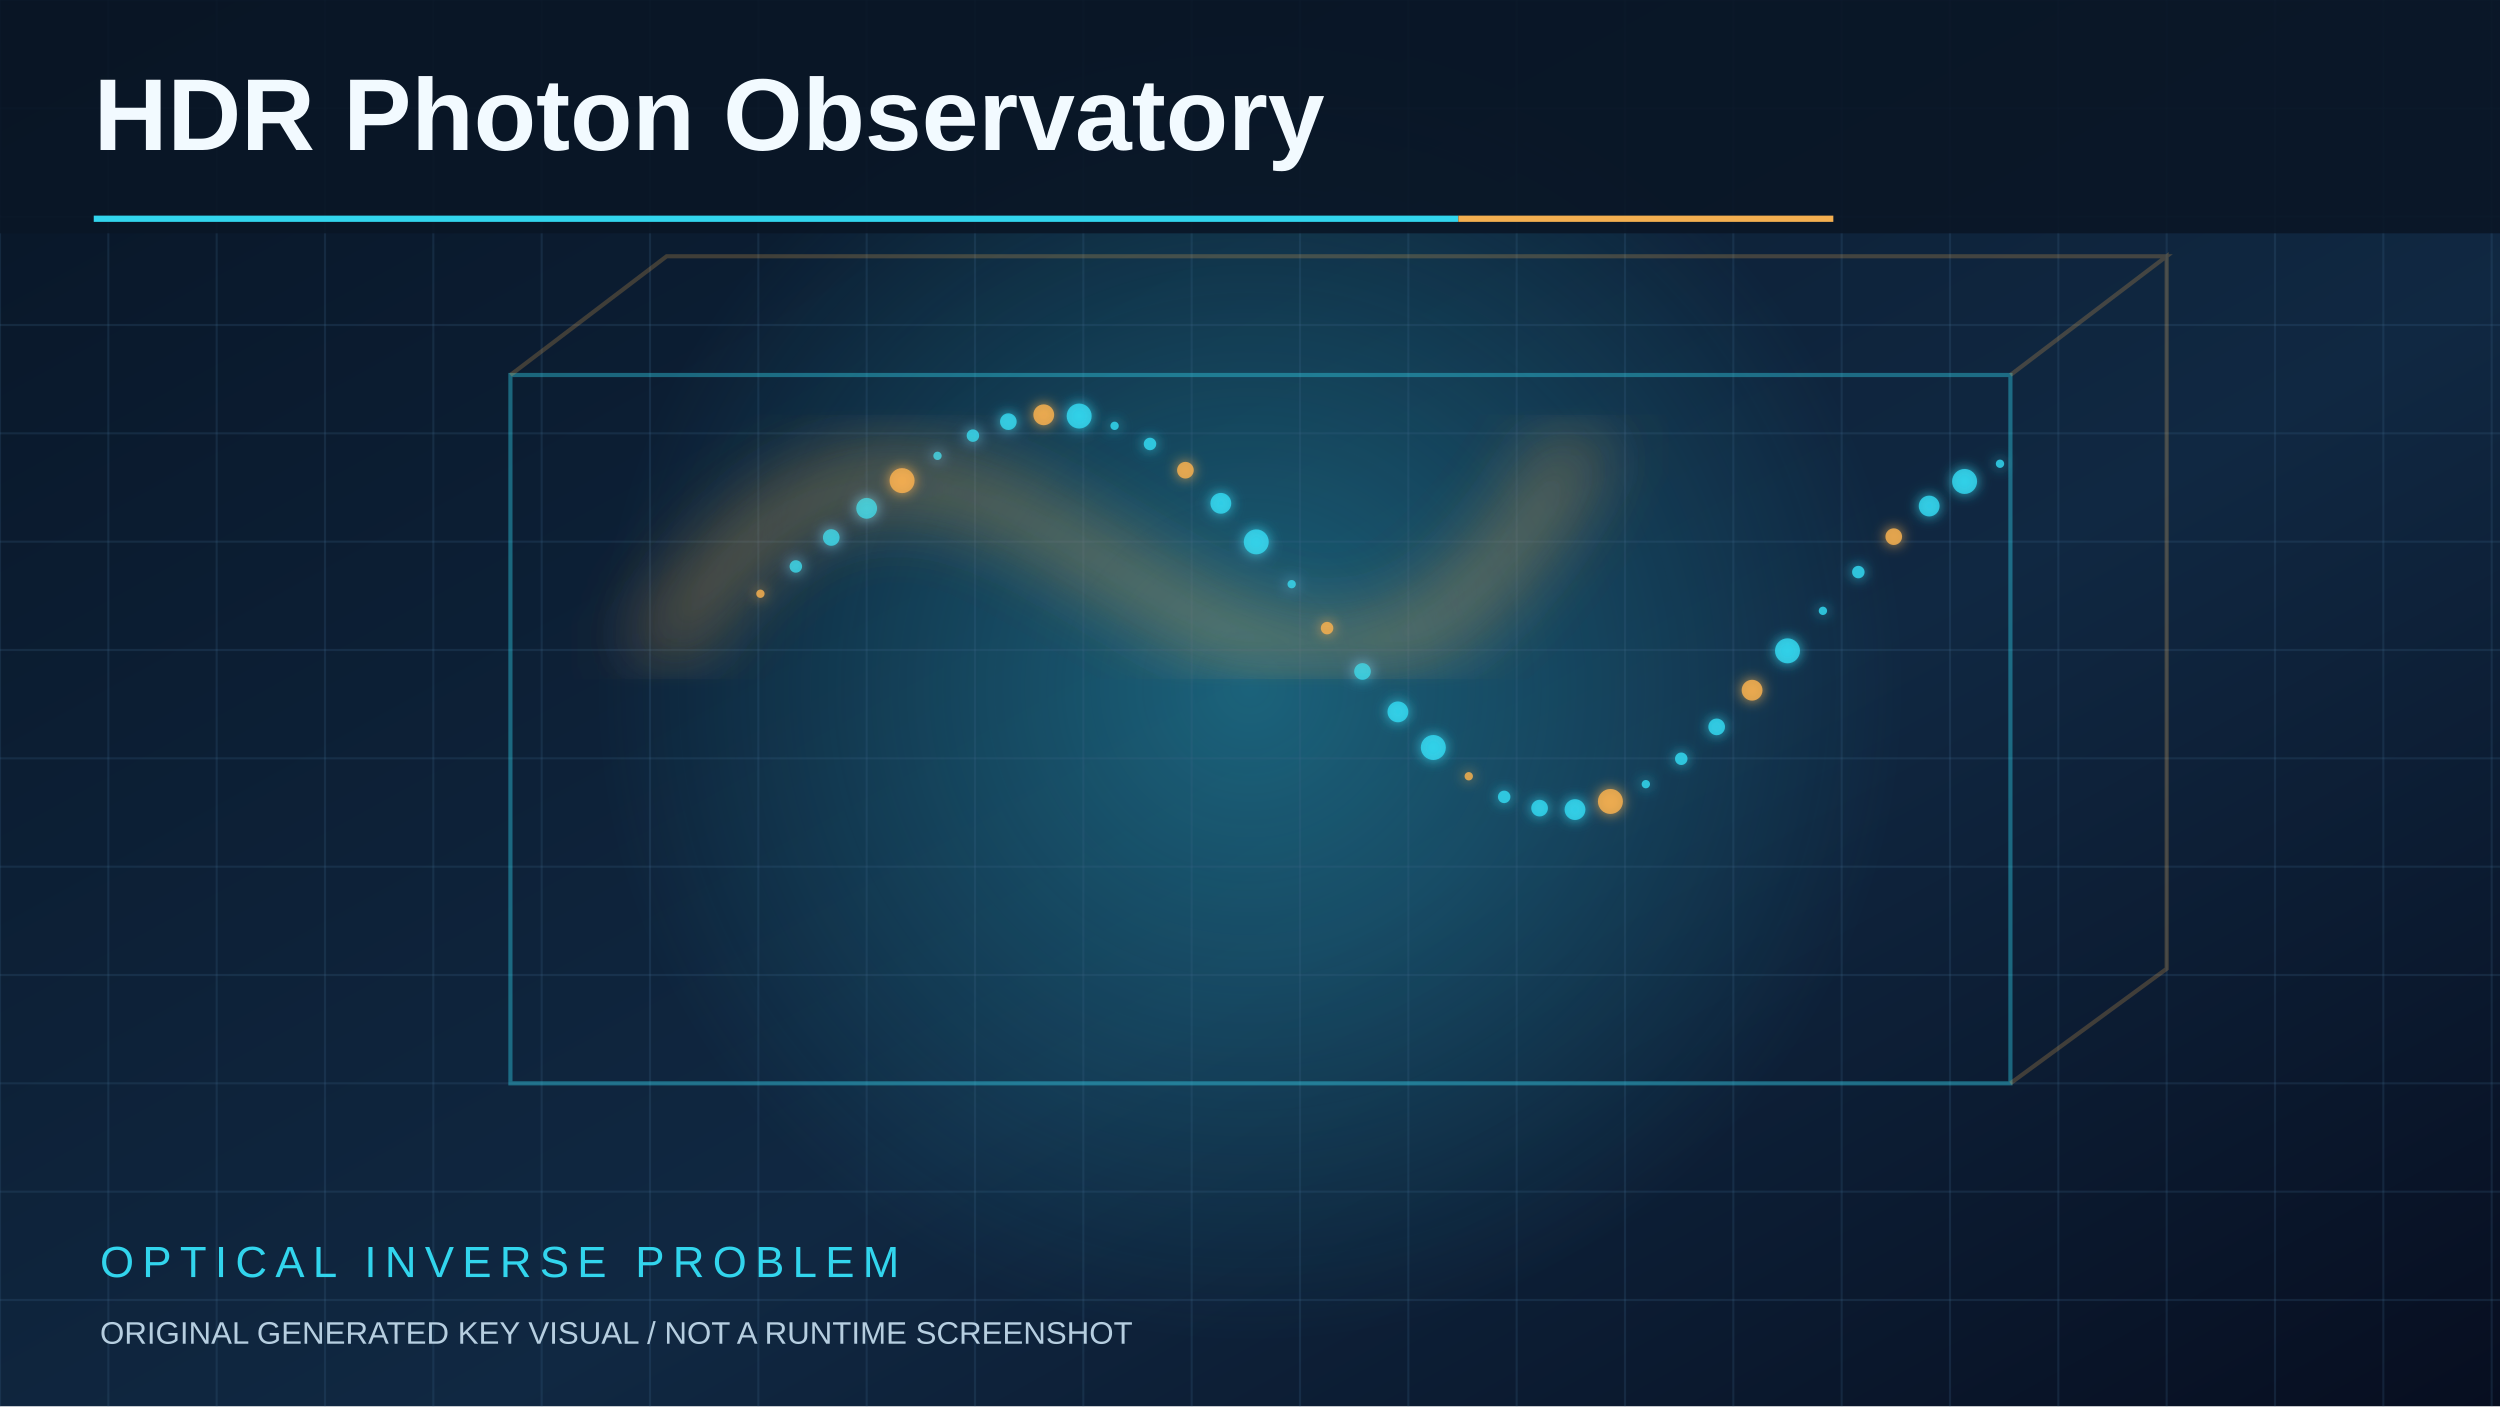
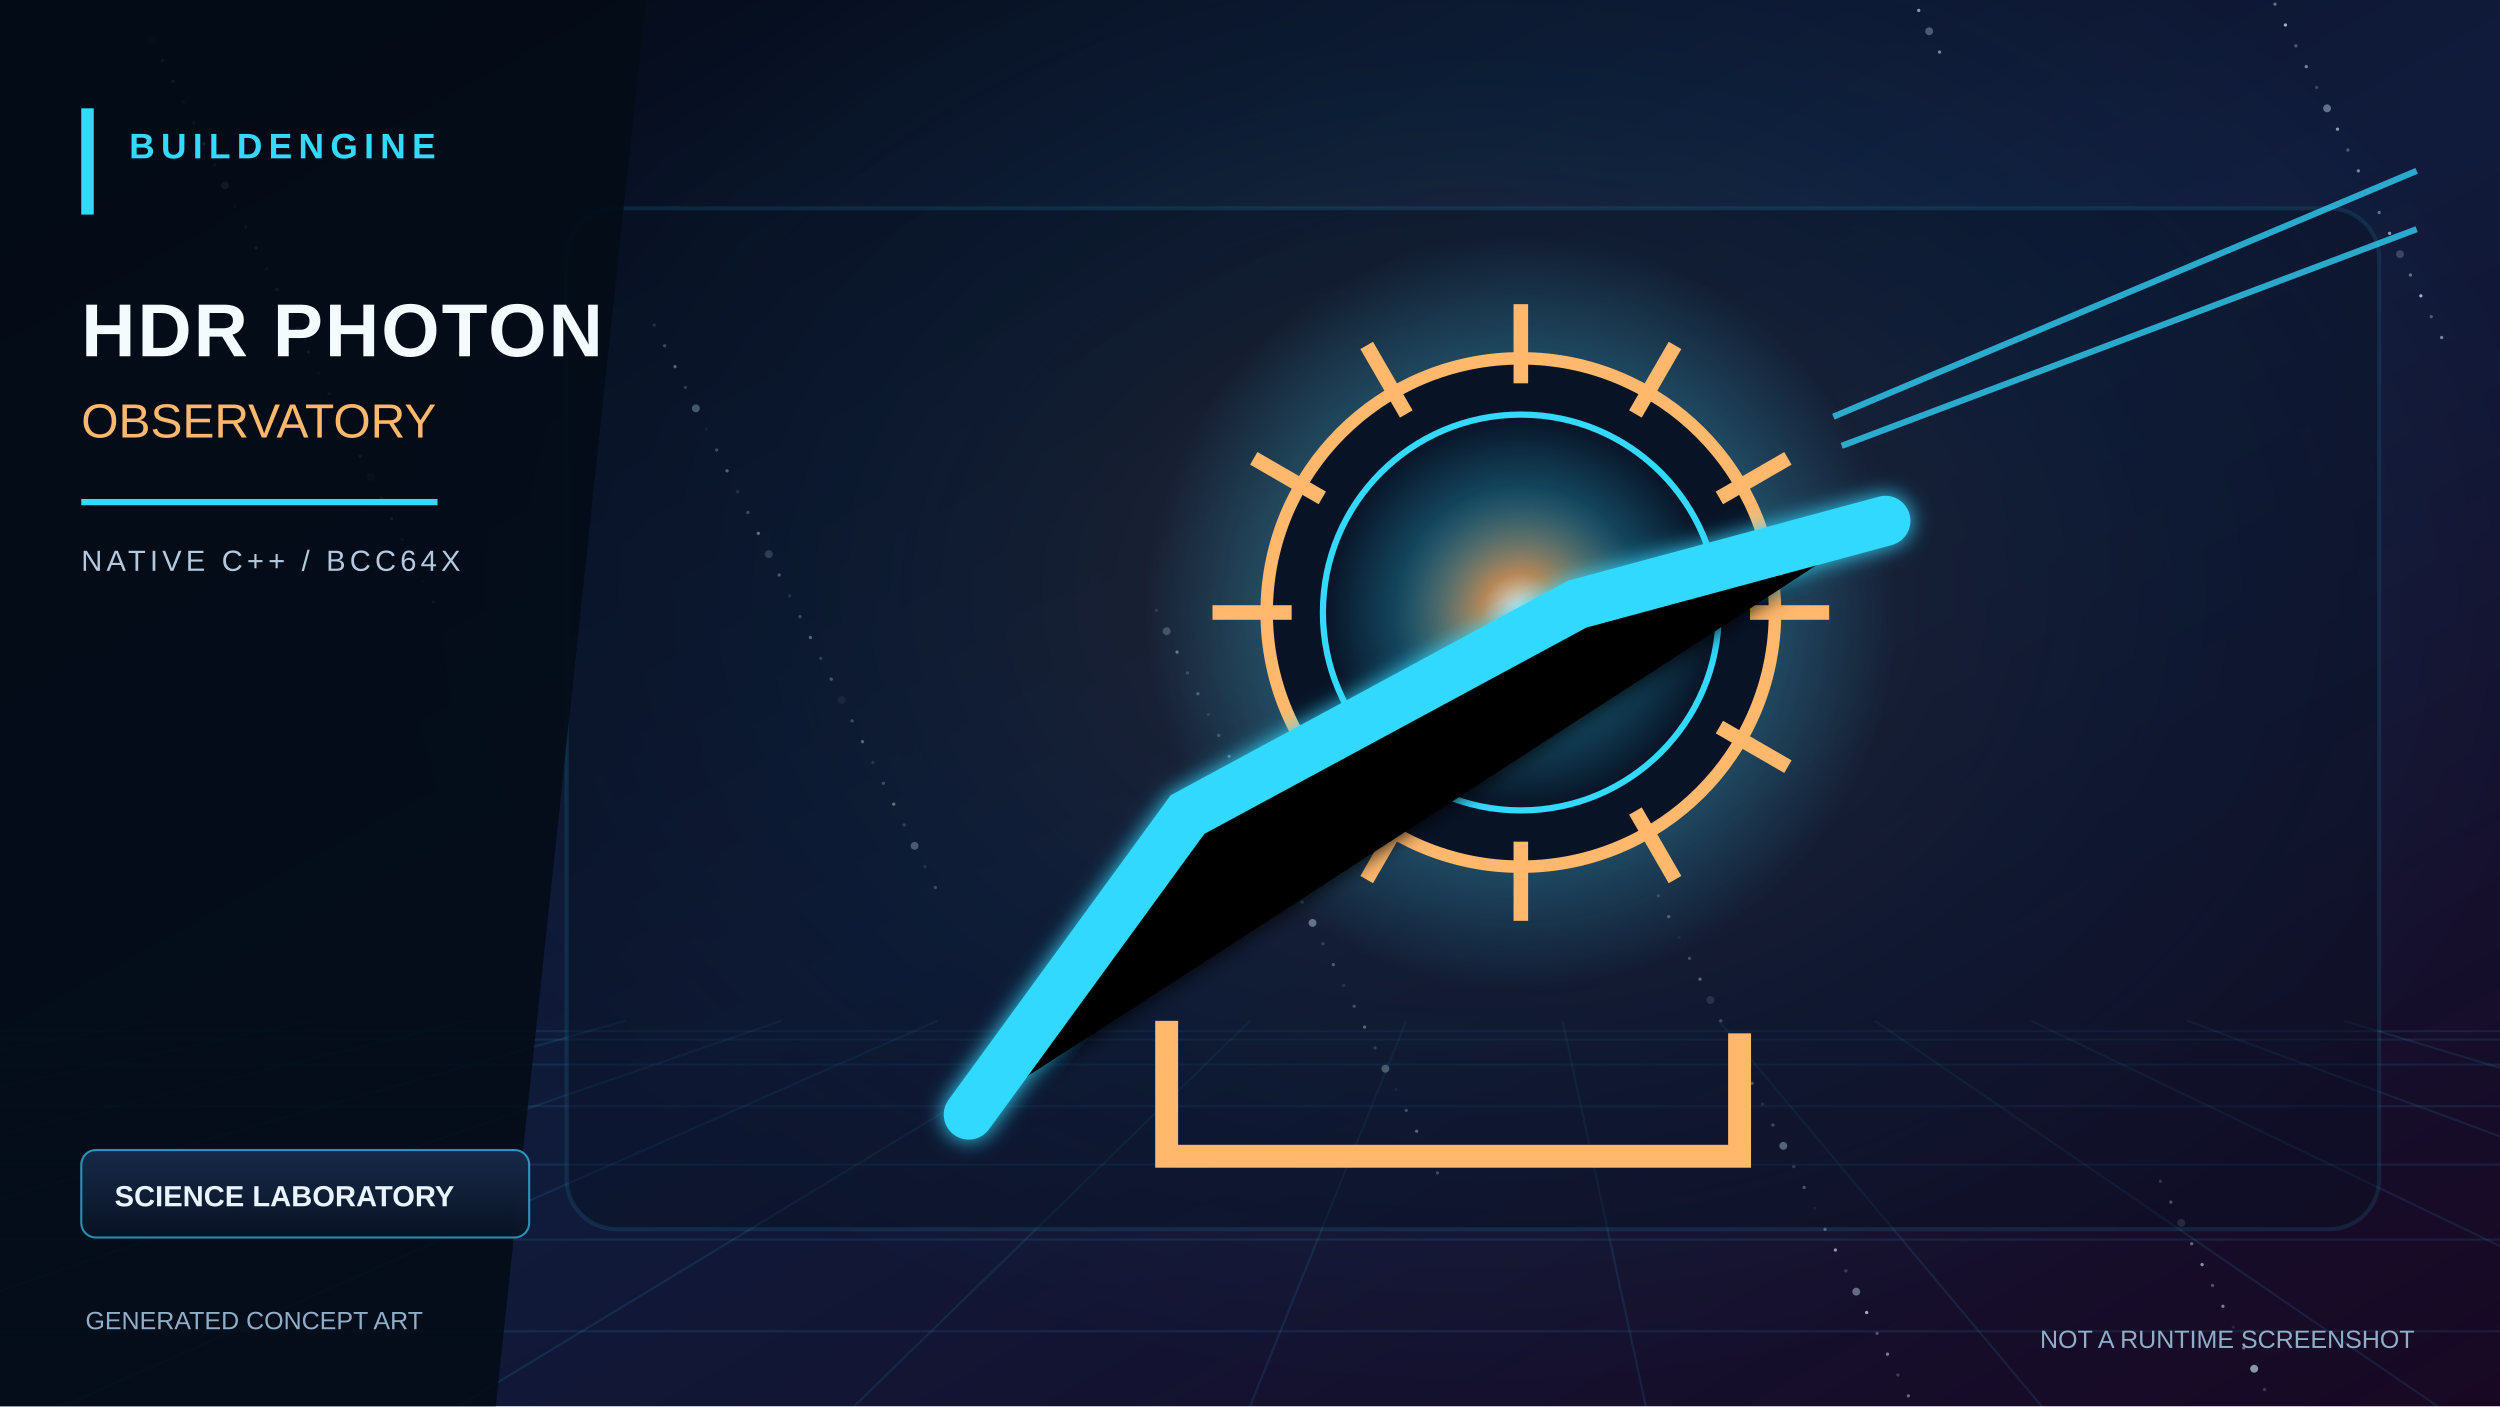
- <svg xmlns="http://www.w3.org/2000/svg" viewBox="0 0 1200 675" role="img" aria-label="HDR Photon Observatory original generated concept visualization; not an application screenshot">
+ <svg xmlns="http://www.w3.org/2000/svg" viewBox="0 0 1200 675" role="img" aria-label="Original cinematic generated concept art for HDR PHOTON OBSERVATORY; not application screenshot">
  <defs>
-     <linearGradient id="bg" x1="0" y1="0" x2="1" y2="1">
-       <stop stop-color="#081526" />
-       <stop offset=".6" stop-color="#102842" />
-       <stop offset="1" stop-color="#070e20" />
+     <linearGradient id="sky" x2="1" y2="1">
+       <stop stop-color="#020813" />
+       <stop offset=".52" stop-color="#101b3b" />
+       <stop offset="1" stop-color="#180823" />
    </linearGradient>
-     <radialGradient id="halo">
-       <stop stop-color="#32d5ed" stop-opacity=".35" />
-       <stop offset="1" stop-color="#32d5ed" stop-opacity="0" />
+     <radialGradient id="energy">
+       <stop stop-color="#ffffff" stop-opacity=".95" />
+       <stop offset=".20" stop-color="#ffb86c" stop-opacity=".70" />
+       <stop offset=".64" stop-color="#33d9ff" stop-opacity=".25" />
+       <stop offset="1" stop-color="#33d9ff" stop-opacity="0" />
    </radialGradient>
-     <filter id="glow">
-       <feGaussianBlur stdDeviation="3" result="b" />
+     <linearGradient id="panel" x2="0" y2="1">
+       <stop stop-color="#192b4d" stop-opacity=".93" />
+       <stop offset="1" stop-color="#081222" stop-opacity=".98" />
+     </linearGradient>
+     <filter id="glow" x="-30%" y="-30%" width="160%" height="160%">
+       <feGaussianBlur stdDeviation="5" result="blur" />
      <feMerge>
-         <feMergeNode in="b" />
+         <feMergeNode in="blur" />
        <feMergeNode in="SourceGraphic" />
      </feMerge>
    </filter>
-     <filter id="blur">
-       <feGaussianBlur stdDeviation="18" />
-     </filter>
  </defs>
-   <rect width="1200" height="675" fill="url(#bg)" />
-   <circle cx="600" cy="330" r="315" fill="url(#halo)" />
-   <g stroke="#3d6688" stroke-opacity=".22" stroke-width="1">
-     <path d="M0 0V675" />
-     <path d="M52 0V675" />
-     <path d="M104 0V675" />
-     <path d="M156 0V675" />
-     <path d="M208 0V675" />
-     <path d="M260 0V675" />
-     <path d="M312 0V675" />
-     <path d="M364 0V675" />
-     <path d="M416 0V675" />
-     <path d="M468 0V675" />
-     <path d="M520 0V675" />
-     <path d="M572 0V675" />
-     <path d="M624 0V675" />
-     <path d="M676 0V675" />
-     <path d="M728 0V675" />
-     <path d="M780 0V675" />
-     <path d="M832 0V675" />
-     <path d="M884 0V675" />
-     <path d="M936 0V675" />
-     <path d="M988 0V675" />
-     <path d="M1040 0V675" />
-     <path d="M1092 0V675" />
-     <path d="M1144 0V675" />
-     <path d="M1196 0V675" />
-     <path d="M0 0H1200" />
-     <path d="M0 52H1200" />
-     <path d="M0 104H1200" />
-     <path d="M0 156H1200" />
-     <path d="M0 208H1200" />
-     <path d="M0 260H1200" />
-     <path d="M0 312H1200" />
-     <path d="M0 364H1200" />
-     <path d="M0 416H1200" />
-     <path d="M0 468H1200" />
-     <path d="M0 520H1200" />
-     <path d="M0 572H1200" />
-     <path d="M0 624H1200" />
-     <path d="M0 676H1200" />
-     <path d="M0 728H1200" />
+   <rect width="1200" height="675" fill="url(#sky)" />
+   <ellipse cx="710" cy="285" rx="520" ry="380" fill="url(#energy)" opacity=".19" />
+   <circle cx="73" cy="19" r="1.9" fill="#d7f5ff" opacity="0.1" />
+   <circle cx="314" cy="156" r="0.8" fill="#d7f5ff" opacity="0.2" />
+   <circle cx="555" cy="293" r="0.8" fill="#d7f5ff" opacity="0.2" />
+   <circle cx="796" cy="430" r="0.8" fill="#d7f5ff" opacity="0.3" />
+   <circle cx="1037" cy="567" r="0.8" fill="#d7f5ff" opacity="0.3" />
+   <circle cx="78" cy="29" r="0.8" fill="#d7f5ff" opacity="0.4" />
+   <circle cx="319" cy="166" r="0.8" fill="#d7f5ff" opacity="0.4" />
+   <circle cx="560" cy="303" r="1.9" fill="#d7f5ff" opacity="0.4" />
+   <circle cx="801" cy="440" r="0.8" fill="#d7f5ff" opacity="0.5" />
+   <circle cx="1042" cy="577" r="0.8" fill="#d7f5ff" opacity="0.5" />
+   <circle cx="83" cy="39" r="0.8" fill="#d7f5ff" opacity="0.6" />
+   <circle cx="324" cy="176" r="0.8" fill="#d7f5ff" opacity="0.6" />
+   <circle cx="565" cy="313" r="0.8" fill="#d7f5ff" opacity="0.7" />
+   <circle cx="806" cy="450" r="0.8" fill="#d7f5ff" opacity="0.1" />
+   <circle cx="1047" cy="587" r="1.9" fill="#d7f5ff" opacity="0.2" />
+   <circle cx="88" cy="49" r="0.8" fill="#d7f5ff" opacity="0.2" />
+   <circle cx="329" cy="186" r="0.8" fill="#d7f5ff" opacity="0.3" />
+   <circle cx="570" cy="323" r="0.8" fill="#d7f5ff" opacity="0.3" />
+   <circle cx="811" cy="460" r="0.8" fill="#d7f5ff" opacity="0.4" />
+   <circle cx="1052" cy="597" r="0.8" fill="#d7f5ff" opacity="0.4" />
+   <circle cx="93" cy="59" r="0.8" fill="#d7f5ff" opacity="0.4" />
+   <circle cx="334" cy="196" r="1.9" fill="#d7f5ff" opacity="0.5" />
+   <circle cx="575" cy="333" r="0.8" fill="#d7f5ff" opacity="0.5" />
+   <circle cx="816" cy="470" r="0.8" fill="#d7f5ff" opacity="0.6" />
+   <circle cx="1057" cy="607" r="0.8" fill="#d7f5ff" opacity="0.6" />
+   <circle cx="98" cy="69" r="0.8" fill="#d7f5ff" opacity="0.7" />
+   <circle cx="339" cy="206" r="0.8" fill="#d7f5ff" opacity="0.1" />
+   <circle cx="580" cy="343" r="0.8" fill="#d7f5ff" opacity="0.2" />
+   <circle cx="821" cy="480" r="1.9" fill="#d7f5ff" opacity="0.2" />
+   <circle cx="1062" cy="617" r="0.8" fill="#d7f5ff" opacity="0.3" />
+   <circle cx="103" cy="79" r="0.8" fill="#d7f5ff" opacity="0.3" />
+   <circle cx="344" cy="216" r="0.8" fill="#d7f5ff" opacity="0.4" />
+   <circle cx="585" cy="353" r="0.8" fill="#d7f5ff" opacity="0.4" />
+   <circle cx="826" cy="490" r="0.8" fill="#d7f5ff" opacity="0.4" />
+   <circle cx="1067" cy="627" r="0.8" fill="#d7f5ff" opacity="0.5" />
+   <circle cx="108" cy="89" r="1.9" fill="#d7f5ff" opacity="0.5" />
+   <circle cx="349" cy="226" r="0.8" fill="#d7f5ff" opacity="0.6" />
+   <circle cx="590" cy="363" r="0.8" fill="#d7f5ff" opacity="0.6" />
+   <circle cx="831" cy="500" r="0.8" fill="#d7f5ff" opacity="0.7" />
+   <circle cx="1072" cy="637" r="0.8" fill="#d7f5ff" opacity="0.1" />
+   <circle cx="113" cy="99" r="0.8" fill="#d7f5ff" opacity="0.2" />
+   <circle cx="354" cy="236" r="0.8" fill="#d7f5ff" opacity="0.2" />
+   <circle cx="595" cy="373" r="1.9" fill="#d7f5ff" opacity="0.3" />
+   <circle cx="836" cy="510" r="0.8" fill="#d7f5ff" opacity="0.3" />
+   <circle cx="1077" cy="647" r="0.8" fill="#d7f5ff" opacity="0.4" />
+   <circle cx="118" cy="109" r="0.8" fill="#d7f5ff" opacity="0.4" />
+   <circle cx="359" cy="246" r="0.8" fill="#d7f5ff" opacity="0.4" />
+   <circle cx="600" cy="383" r="0.8" fill="#d7f5ff" opacity="0.5" />
+   <circle cx="841" cy="520" r="0.8" fill="#d7f5ff" opacity="0.5" />
+   <circle cx="1082" cy="657" r="1.9" fill="#d7f5ff" opacity="0.6" />
+   <circle cx="123" cy="119" r="0.8" fill="#d7f5ff" opacity="0.6" />
+   <circle cx="364" cy="256" r="0.8" fill="#d7f5ff" opacity="0.7" />
+   <circle cx="605" cy="393" r="0.8" fill="#d7f5ff" opacity="0.1" />
+   <circle cx="846" cy="530" r="0.8" fill="#d7f5ff" opacity="0.2" />
+   <circle cx="1087" cy="667" r="0.8" fill="#d7f5ff" opacity="0.2" />
+   <circle cx="128" cy="129" r="0.8" fill="#d7f5ff" opacity="0.3" />
+   <circle cx="369" cy="266" r="1.9" fill="#d7f5ff" opacity="0.3" />
+   <circle cx="610" cy="403" r="0.8" fill="#d7f5ff" opacity="0.4" />
+   <circle cx="851" cy="540" r="0.8" fill="#d7f5ff" opacity="0.4" />
+   <circle cx="1092" cy="2" r="0.8" fill="#d7f5ff" opacity="0.4" />
+   <circle cx="133" cy="139" r="0.8" fill="#d7f5ff" opacity="0.5" />
+   <circle cx="374" cy="276" r="0.8" fill="#d7f5ff" opacity="0.5" />
+   <circle cx="615" cy="413" r="0.8" fill="#d7f5ff" opacity="0.6" />
+   <circle cx="856" cy="550" r="1.9" fill="#d7f5ff" opacity="0.6" />
+   <circle cx="1097" cy="12" r="0.8" fill="#d7f5ff" opacity="0.7" />
+   <circle cx="138" cy="149" r="0.8" fill="#d7f5ff" opacity="0.1" />
+   <circle cx="379" cy="286" r="0.8" fill="#d7f5ff" opacity="0.2" />
+   <circle cx="620" cy="423" r="0.8" fill="#d7f5ff" opacity="0.2" />
+   <circle cx="861" cy="560" r="0.8" fill="#d7f5ff" opacity="0.3" />
+   <circle cx="1102" cy="22" r="0.8" fill="#d7f5ff" opacity="0.3" />
+   <circle cx="143" cy="159" r="1.9" fill="#d7f5ff" opacity="0.4" />
+   <circle cx="384" cy="296" r="0.8" fill="#d7f5ff" opacity="0.4" />
+   <circle cx="625" cy="433" r="0.8" fill="#d7f5ff" opacity="0.4" />
+   <circle cx="866" cy="570" r="0.8" fill="#d7f5ff" opacity="0.5" />
+   <circle cx="1107" cy="32" r="0.8" fill="#d7f5ff" opacity="0.5" />
+   <circle cx="148" cy="169" r="0.8" fill="#d7f5ff" opacity="0.6" />
+   <circle cx="389" cy="306" r="0.8" fill="#d7f5ff" opacity="0.6" />
+   <circle cx="630" cy="443" r="1.9" fill="#d7f5ff" opacity="0.7" />
+   <circle cx="871" cy="580" r="0.8" fill="#d7f5ff" opacity="0.1" />
+   <circle cx="1112" cy="42" r="0.8" fill="#d7f5ff" opacity="0.2" />
+   <circle cx="153" cy="179" r="0.8" fill="#d7f5ff" opacity="0.2" />
+   <circle cx="394" cy="316" r="0.8" fill="#d7f5ff" opacity="0.3" />
+   <circle cx="635" cy="453" r="0.8" fill="#d7f5ff" opacity="0.3" />
+   <circle cx="876" cy="590" r="0.8" fill="#d7f5ff" opacity="0.4" />
+   <circle cx="1117" cy="52" r="1.9" fill="#d7f5ff" opacity="0.4" />
+   <circle cx="158" cy="189" r="0.8" fill="#d7f5ff" opacity="0.4" />
+   <circle cx="399" cy="326" r="0.8" fill="#d7f5ff" opacity="0.5" />
+   <circle cx="640" cy="463" r="0.8" fill="#d7f5ff" opacity="0.5" />
+   <circle cx="881" cy="600" r="0.8" fill="#d7f5ff" opacity="0.6" />
+   <circle cx="1122" cy="62" r="0.8" fill="#d7f5ff" opacity="0.6" />
+   <circle cx="163" cy="199" r="0.8" fill="#d7f5ff" opacity="0.7" />
+   <circle cx="404" cy="336" r="1.9" fill="#d7f5ff" opacity="0.1" />
+   <circle cx="645" cy="473" r="0.8" fill="#d7f5ff" opacity="0.2" />
+   <circle cx="886" cy="610" r="0.8" fill="#d7f5ff" opacity="0.2" />
+   <circle cx="1127" cy="72" r="0.8" fill="#d7f5ff" opacity="0.3" />
+   <circle cx="168" cy="209" r="0.8" fill="#d7f5ff" opacity="0.3" />
+   <circle cx="409" cy="346" r="0.8" fill="#d7f5ff" opacity="0.4" />
+   <circle cx="650" cy="483" r="0.8" fill="#d7f5ff" opacity="0.4" />
+   <circle cx="891" cy="620" r="1.9" fill="#d7f5ff" opacity="0.4" />
+   <circle cx="1132" cy="82" r="0.8" fill="#d7f5ff" opacity="0.5" />
+   <circle cx="173" cy="219" r="0.8" fill="#d7f5ff" opacity="0.5" />
+   <circle cx="414" cy="356" r="0.8" fill="#d7f5ff" opacity="0.6" />
+   <circle cx="655" cy="493" r="0.8" fill="#d7f5ff" opacity="0.6" />
+   <circle cx="896" cy="630" r="0.8" fill="#d7f5ff" opacity="0.7" />
+   <circle cx="1137" cy="92" r="0.8" fill="#d7f5ff" opacity="0.1" />
+   <circle cx="178" cy="229" r="1.9" fill="#d7f5ff" opacity="0.2" />
+   <circle cx="419" cy="366" r="0.8" fill="#d7f5ff" opacity="0.2" />
+   <circle cx="660" cy="503" r="0.8" fill="#d7f5ff" opacity="0.3" />
+   <circle cx="901" cy="640" r="0.8" fill="#d7f5ff" opacity="0.3" />
+   <circle cx="1142" cy="102" r="0.8" fill="#d7f5ff" opacity="0.4" />
+   <circle cx="183" cy="239" r="0.8" fill="#d7f5ff" opacity="0.4" />
+   <circle cx="424" cy="376" r="0.8" fill="#d7f5ff" opacity="0.4" />
+   <circle cx="665" cy="513" r="1.9" fill="#d7f5ff" opacity="0.5" />
+   <circle cx="906" cy="650" r="0.8" fill="#d7f5ff" opacity="0.5" />
+   <circle cx="1147" cy="112" r="0.8" fill="#d7f5ff" opacity="0.6" />
+   <circle cx="188" cy="249" r="0.8" fill="#d7f5ff" opacity="0.6" />
+   <circle cx="429" cy="386" r="0.8" fill="#d7f5ff" opacity="0.7" />
+   <circle cx="670" cy="523" r="0.8" fill="#d7f5ff" opacity="0.1" />
+   <circle cx="911" cy="660" r="0.8" fill="#d7f5ff" opacity="0.2" />
+   <circle cx="1152" cy="122" r="1.9" fill="#d7f5ff" opacity="0.2" />
+   <circle cx="193" cy="259" r="0.8" fill="#d7f5ff" opacity="0.3" />
+   <circle cx="434" cy="396" r="0.8" fill="#d7f5ff" opacity="0.3" />
+   <circle cx="675" cy="533" r="0.8" fill="#d7f5ff" opacity="0.4" />
+   <circle cx="916" cy="670" r="0.8" fill="#d7f5ff" opacity="0.4" />
+   <circle cx="1157" cy="132" r="0.8" fill="#d7f5ff" opacity="0.4" />
+   <circle cx="198" cy="269" r="0.8" fill="#d7f5ff" opacity="0.5" />
+   <circle cx="439" cy="406" r="1.9" fill="#d7f5ff" opacity="0.5" />
+   <circle cx="680" cy="543" r="0.8" fill="#d7f5ff" opacity="0.6" />
+   <circle cx="921" cy="5" r="0.8" fill="#d7f5ff" opacity="0.6" />
+   <circle cx="1162" cy="142" r="0.8" fill="#d7f5ff" opacity="0.7" />
+   <circle cx="203" cy="279" r="0.8" fill="#d7f5ff" opacity="0.1" />
+   <circle cx="444" cy="416" r="0.8" fill="#d7f5ff" opacity="0.2" />
+   <circle cx="685" cy="553" r="0.8" fill="#d7f5ff" opacity="0.2" />
+   <circle cx="926" cy="15" r="1.9" fill="#d7f5ff" opacity="0.3" />
+   <circle cx="1167" cy="152" r="0.8" fill="#d7f5ff" opacity="0.3" />
+   <circle cx="208" cy="289" r="0.8" fill="#d7f5ff" opacity="0.4" />
+   <circle cx="449" cy="426" r="0.8" fill="#d7f5ff" opacity="0.4" />
+   <circle cx="690" cy="563" r="0.8" fill="#d7f5ff" opacity="0.4" />
+   <circle cx="931" cy="25" r="0.8" fill="#d7f5ff" opacity="0.5" />
+   <circle cx="1172" cy="162" r="0.8" fill="#d7f5ff" opacity="0.5" />
+   <g>
+     <path d="M0 490L-1110 675" stroke="#33d9ff" opacity=".10" />
+     <path d="M75 490L-920 675" stroke="#33d9ff" opacity=".10" />
+     <path d="M150 490L-730 675" stroke="#33d9ff" opacity=".10" />
+     <path d="M225 490L-540 675" stroke="#33d9ff" opacity=".10" />
+     <path d="M300 490L-350 675" stroke="#33d9ff" opacity=".10" />
+     <path d="M375 490L-160 675" stroke="#33d9ff" opacity=".10" />
+     <path d="M450 490L30 675" stroke="#33d9ff" opacity=".10" />
+     <path d="M525 490L220 675" stroke="#33d9ff" opacity=".10" />
+     <path d="M600 490L410 675" stroke="#33d9ff" opacity=".10" />
+     <path d="M675 490L600 675" stroke="#33d9ff" opacity=".10" />
+     <path d="M750 490L790 675" stroke="#33d9ff" opacity=".10" />
+     <path d="M825 490L980 675" stroke="#33d9ff" opacity=".10" />
+     <path d="M900 490L1170 675" stroke="#33d9ff" opacity=".10" />
+     <path d="M975 490L1360 675" stroke="#33d9ff" opacity=".10" />
+     <path d="M1050 490L1550 675" stroke="#33d9ff" opacity=".10" />
+     <path d="M1125 490L1740 675" stroke="#33d9ff" opacity=".10" />
+     <path d="M1200 490L1930 675" stroke="#33d9ff" opacity=".10" />
+     <path d="M1275 490L2120 675" stroke="#33d9ff" opacity=".10" />
+     <path d="M0 495H1200" stroke="#33d9ff" opacity=".10" />
+     <path d="M0 499H1200" stroke="#33d9ff" opacity=".10" />
+     <path d="M0 511H1200" stroke="#33d9ff" opacity=".10" />
+     <path d="M0 531H1200" stroke="#33d9ff" opacity=".10" />
+     <path d="M0 559H1200" stroke="#33d9ff" opacity=".10" />
+     <path d="M0 595H1200" stroke="#33d9ff" opacity=".10" />
+     <path d="M0 639H1200" stroke="#33d9ff" opacity=".10" />
+     <path d="M0 691H1200" stroke="#33d9ff" opacity=".10" />
  </g>
-   <path d="M245 180H965V520H245Z" fill="none" stroke="#32d5ed" stroke-opacity=".4" stroke-width="2" />
-   <path d="M245 180L320 123H1040L965 180 M965 180L1040 123V465L965 520" fill="none" stroke="#f4af50" stroke-opacity=".23" stroke-width="2" />
-   <g filter="url(#glow)">
-     <circle cx="365" cy="285.0" r="2.0" fill="#f4af50" opacity=".85" />
-     <circle cx="382" cy="271.9" r="3.0" fill="#32d5ed" opacity=".85" />
-     <circle cx="399" cy="258.0" r="4.0" fill="#32d5ed" opacity=".85" />
-     <circle cx="416" cy="244.0" r="5.0" fill="#32d5ed" opacity=".85" />
-     <circle cx="433" cy="230.7" r="6.0" fill="#f4af50" opacity=".85" />
-     <circle cx="450" cy="218.8" r="2.0" fill="#32d5ed" opacity=".85" />
-     <circle cx="467" cy="209.1" r="3.0" fill="#32d5ed" opacity=".85" />
-     <circle cx="484" cy="202.4" r="4.0" fill="#32d5ed" opacity=".85" />
-     <circle cx="501" cy="199.1" r="5.0" fill="#f4af50" opacity=".85" />
-     <circle cx="518" cy="199.7" r="6.0" fill="#32d5ed" opacity=".85" />
-     <circle cx="535" cy="204.4" r="2.0" fill="#32d5ed" opacity=".85" />
-     <circle cx="552" cy="213.1" r="3.0" fill="#32d5ed" opacity=".85" />
-     <circle cx="569" cy="225.7" r="4.0" fill="#f4af50" opacity=".85" />
-     <circle cx="586" cy="241.6" r="5.0" fill="#32d5ed" opacity=".85" />
-     <circle cx="603" cy="260.1" r="6.0" fill="#32d5ed" opacity=".85" />
-     <circle cx="620" cy="280.4" r="2.0" fill="#32d5ed" opacity=".85" />
-     <circle cx="637" cy="301.5" r="3.0" fill="#f4af50" opacity=".85" />
-     <circle cx="654" cy="322.3" r="4.0" fill="#32d5ed" opacity=".85" />
-     <circle cx="671" cy="341.7" r="5.0" fill="#32d5ed" opacity=".85" />
-     <circle cx="688" cy="358.8" r="6.0" fill="#32d5ed" opacity=".85" />
-     <circle cx="705" cy="372.6" r="2.0" fill="#f4af50" opacity=".85" />
-     <circle cx="722" cy="382.5" r="3.0" fill="#32d5ed" opacity=".85" />
-     <circle cx="739" cy="387.9" r="4.0" fill="#32d5ed" opacity=".85" />
-     <circle cx="756" cy="388.6" r="5.0" fill="#32d5ed" opacity=".85" />
-     <circle cx="773" cy="384.7" r="6.0" fill="#f4af50" opacity=".85" />
-     <circle cx="790" cy="376.4" r="2.0" fill="#32d5ed" opacity=".85" />
-     <circle cx="807" cy="364.2" r="3.0" fill="#32d5ed" opacity=".85" />
-     <circle cx="824" cy="348.9" r="4.0" fill="#32d5ed" opacity=".85" />
-     <circle cx="841" cy="331.3" r="5.0" fill="#f4af50" opacity=".85" />
-     <circle cx="858" cy="312.4" r="6.0" fill="#32d5ed" opacity=".85" />
-     <circle cx="875" cy="293.2" r="2.0" fill="#32d5ed" opacity=".85" />
-     <circle cx="892" cy="274.6" r="3.0" fill="#32d5ed" opacity=".85" />
-     <circle cx="909" cy="257.6" r="4.0" fill="#f4af50" opacity=".85" />
-     <circle cx="926" cy="242.9" r="5.0" fill="#32d5ed" opacity=".85" />
-     <circle cx="943" cy="231.1" r="6.0" fill="#32d5ed" opacity=".85" />
-     <circle cx="960" cy="222.6" r="2.0" fill="#32d5ed" opacity=".85" />
-     <path d="M315 315 C480 55 600 505 760 210" stroke="#f4af50" stroke-width="8" fill="none" filter="url(#blur)" opacity=".65" />
-   </g>
-   <rect x="0" y="0" width="1200" height="112" fill="#091525" opacity=".89" />
-   <path d="M45 105H700" stroke="#32d5ed" stroke-width="3" />
-   <path d="M700 105H880" stroke="#f4af50" stroke-width="3" />
-   <text x="45" y="72" fill="#f2faff" font-family="Segoe UI,Arial,sans-serif" font-size="49" font-weight="600">HDR Photon Observatory</text>
-   <text x="48" y="613" fill="#32d5ed" font-family="Segoe UI,Arial,sans-serif" font-size="21" letter-spacing="4">OPTICAL INVERSE PROBLEM</text>
-   <text x="48" y="645" fill="#b6cee0" font-family="Segoe UI,Arial,sans-serif" font-size="15">ORIGINAL GENERATED KEY VISUAL  /  NOT A RUNTIME SCREENSHOT</text>
+   <rect x="272" y="100" width="870" height="490" rx="24" fill="#071020" opacity=".40" stroke="#33d9ff" stroke-opacity=".26" stroke-width="2" />
+   <circle cx="730" cy="294" r="180" fill="url(#energy)" />
+   <circle cx="730" cy="294" r="122" fill="#081326" stroke="#ffb86c" stroke-width="6" />
+   <circle cx="730" cy="294" r="95" fill="url(#energy)" stroke="#33d9ff" stroke-width="3" />
+   <path d="M 840.0 294.0 L 878.0 294.0" stroke="#ffb86c" stroke-width="7" />
+   <path d="M 825.3 349.0 L 858.2 368.0" stroke="#ffb86c" stroke-width="7" />
+   <path d="M 785.0 389.3 L 804.0 422.2" stroke="#ffb86c" stroke-width="7" />
+   <path d="M 730.0 404.0 L 730.0 442.0" stroke="#ffb86c" stroke-width="7" />
+   <path d="M 675.0 389.3 L 656.0 422.2" stroke="#ffb86c" stroke-width="7" />
+   <path d="M 634.7 349.0 L 601.8 368.0" stroke="#ffb86c" stroke-width="7" />
+   <path d="M 620.0 294.0 L 582.0 294.0" stroke="#ffb86c" stroke-width="7" />
+   <path d="M 634.7 239.0 L 601.8 220.0" stroke="#ffb86c" stroke-width="7" />
+   <path d="M 675.0 198.7 L 656.0 165.8" stroke="#ffb86c" stroke-width="7" />
+   <path d="M 730.0 184.0 L 730.0 146.0" stroke="#ffb86c" stroke-width="7" />
+   <path d="M 785.0 198.7 L 804.0 165.8" stroke="#ffb86c" stroke-width="7" />
+   <path d="M 825.3 239.0 L 858.2 220.0" stroke="#ffb86c" stroke-width="7" />
+   <path d="M465 535L570 391L757 290L905 250" stroke="#33d9ff" stroke-width="24" stroke-linecap="round" filter="url(#glow)" />
+   <path d="M560 490L560 555L835 555L835 496" stroke="#ffb86c" stroke-width="11" fill="none" />
+   <path d="M880 200L1160 82M884 214L1160 110" stroke="#33d9ff" opacity=".75" stroke-width="3" />
+   <path d="M0 0H310L238 675H0Z" fill="#030b17" opacity=".88" />
+   <rect x="39" y="52" width="6" height="51" fill="#33d9ff" />
+   <text x="62" y="76" font-family="Arial,sans-serif" font-size="17" font-weight="bold" fill="#33d9ff" letter-spacing="3">BUILDENGINE</text>
+   <text x="39" y="171" font-family="Arial,sans-serif" font-size="36" font-weight="bold" fill="#f3fbff" letter-spacing="1">HDR PHOTON</text>
+   <text x="39" y="210" font-family="Arial,sans-serif" font-size="23" fill="#ffb86c">OBSERVATORY</text>
+   <path d="M39 241H210" stroke="#33d9ff" stroke-width="3" />
+   <text x="39" y="274" font-size="14" font-family="Arial,sans-serif" fill="#b4c9dd" letter-spacing="2">NATIVE C++ / BCC64X</text>
+   <rect x="39" y="552" width="215" height="42" rx="7" fill="url(#panel)" stroke="#33d9ff" stroke-opacity=".64" />
+   <text x="55" y="579" font-size="14" font-family="Arial,sans-serif" font-weight="bold" fill="#e8f5ff">SCIENCE LABORATORY</text>
+   <text x="41" y="638" font-family="Arial,sans-serif" font-size="12" fill="#8faec8">GENERATED CONCEPT ART</text>
+   <text x="1159" y="647" font-family="Arial,sans-serif" font-size="12" text-anchor="end" fill="#8faec8">NOT A RUNTIME SCREENSHOT</text>
</svg>
